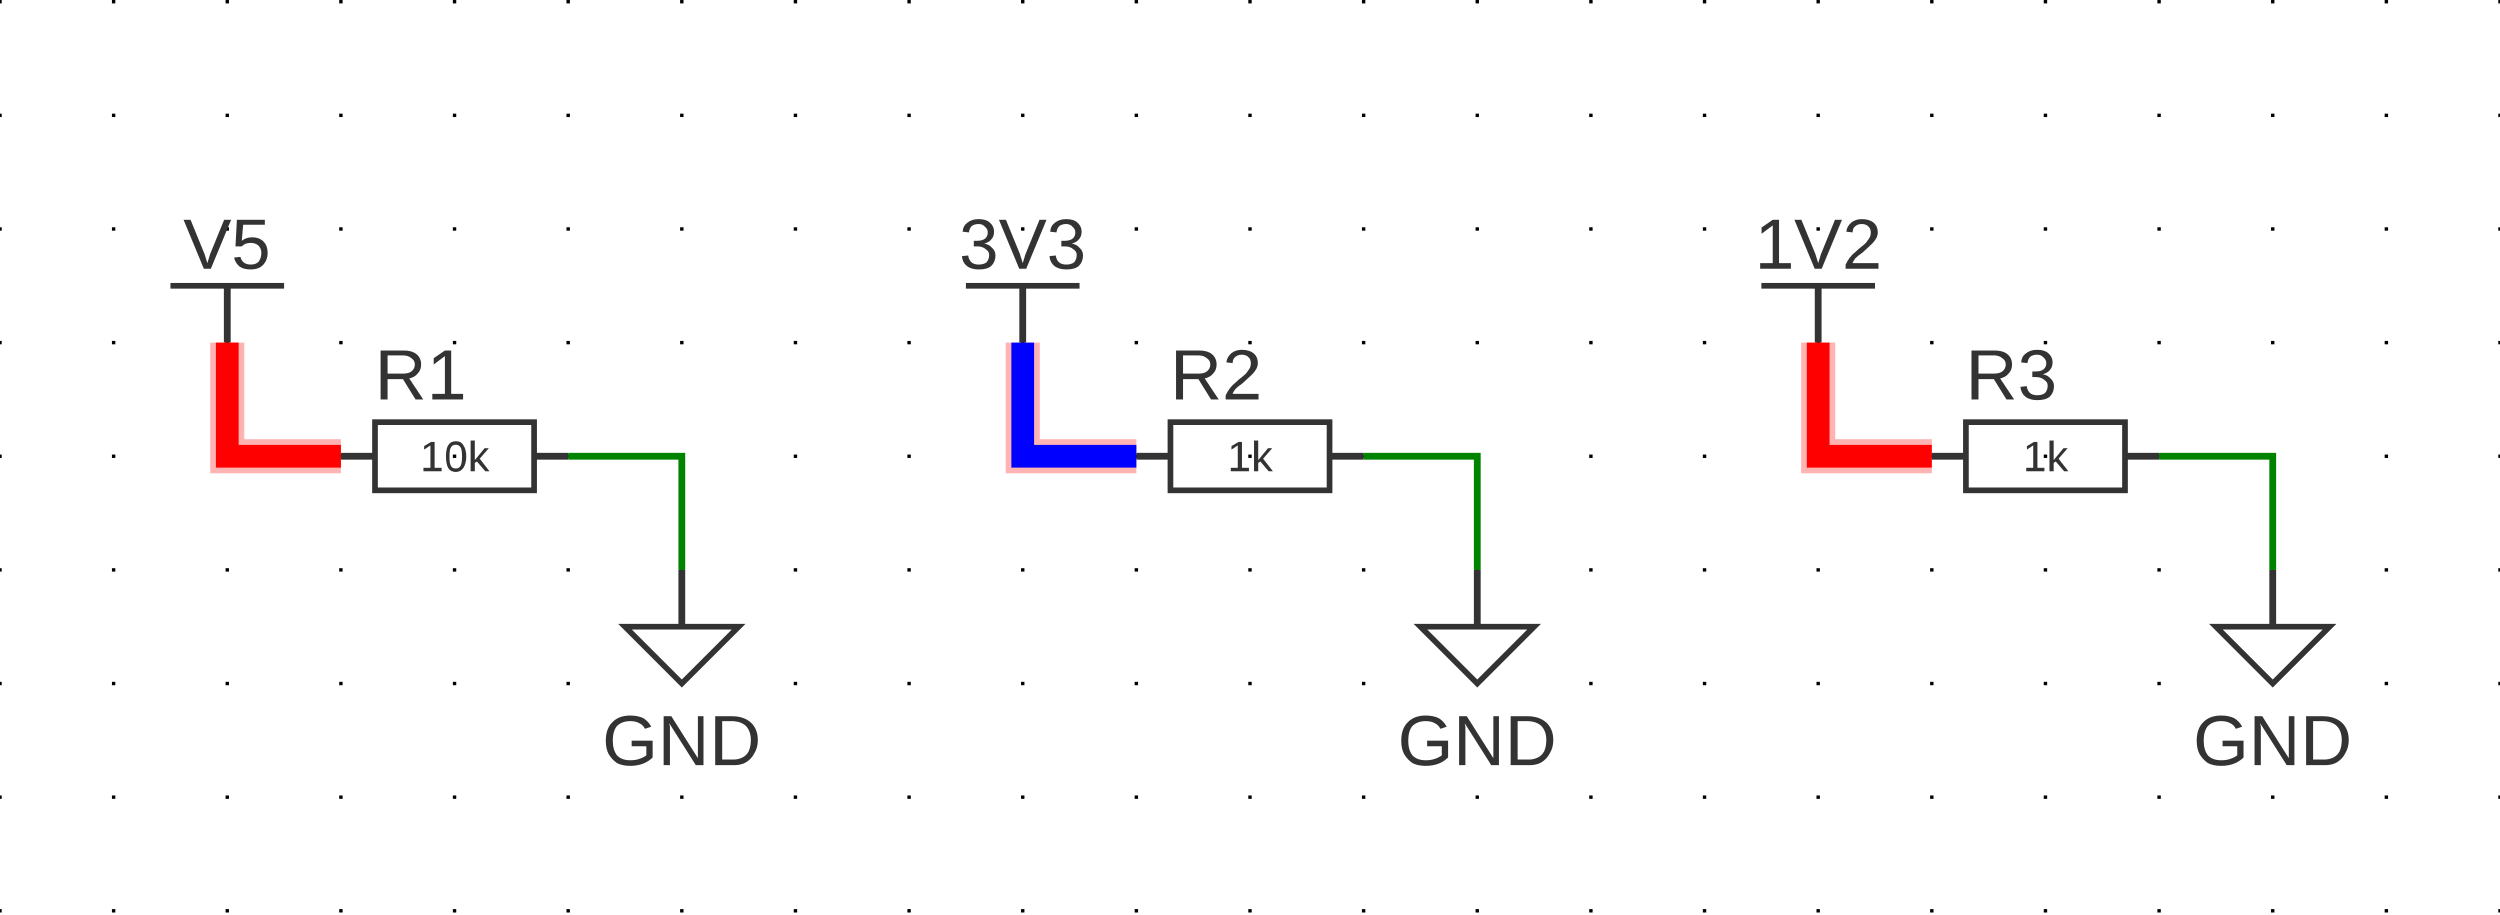
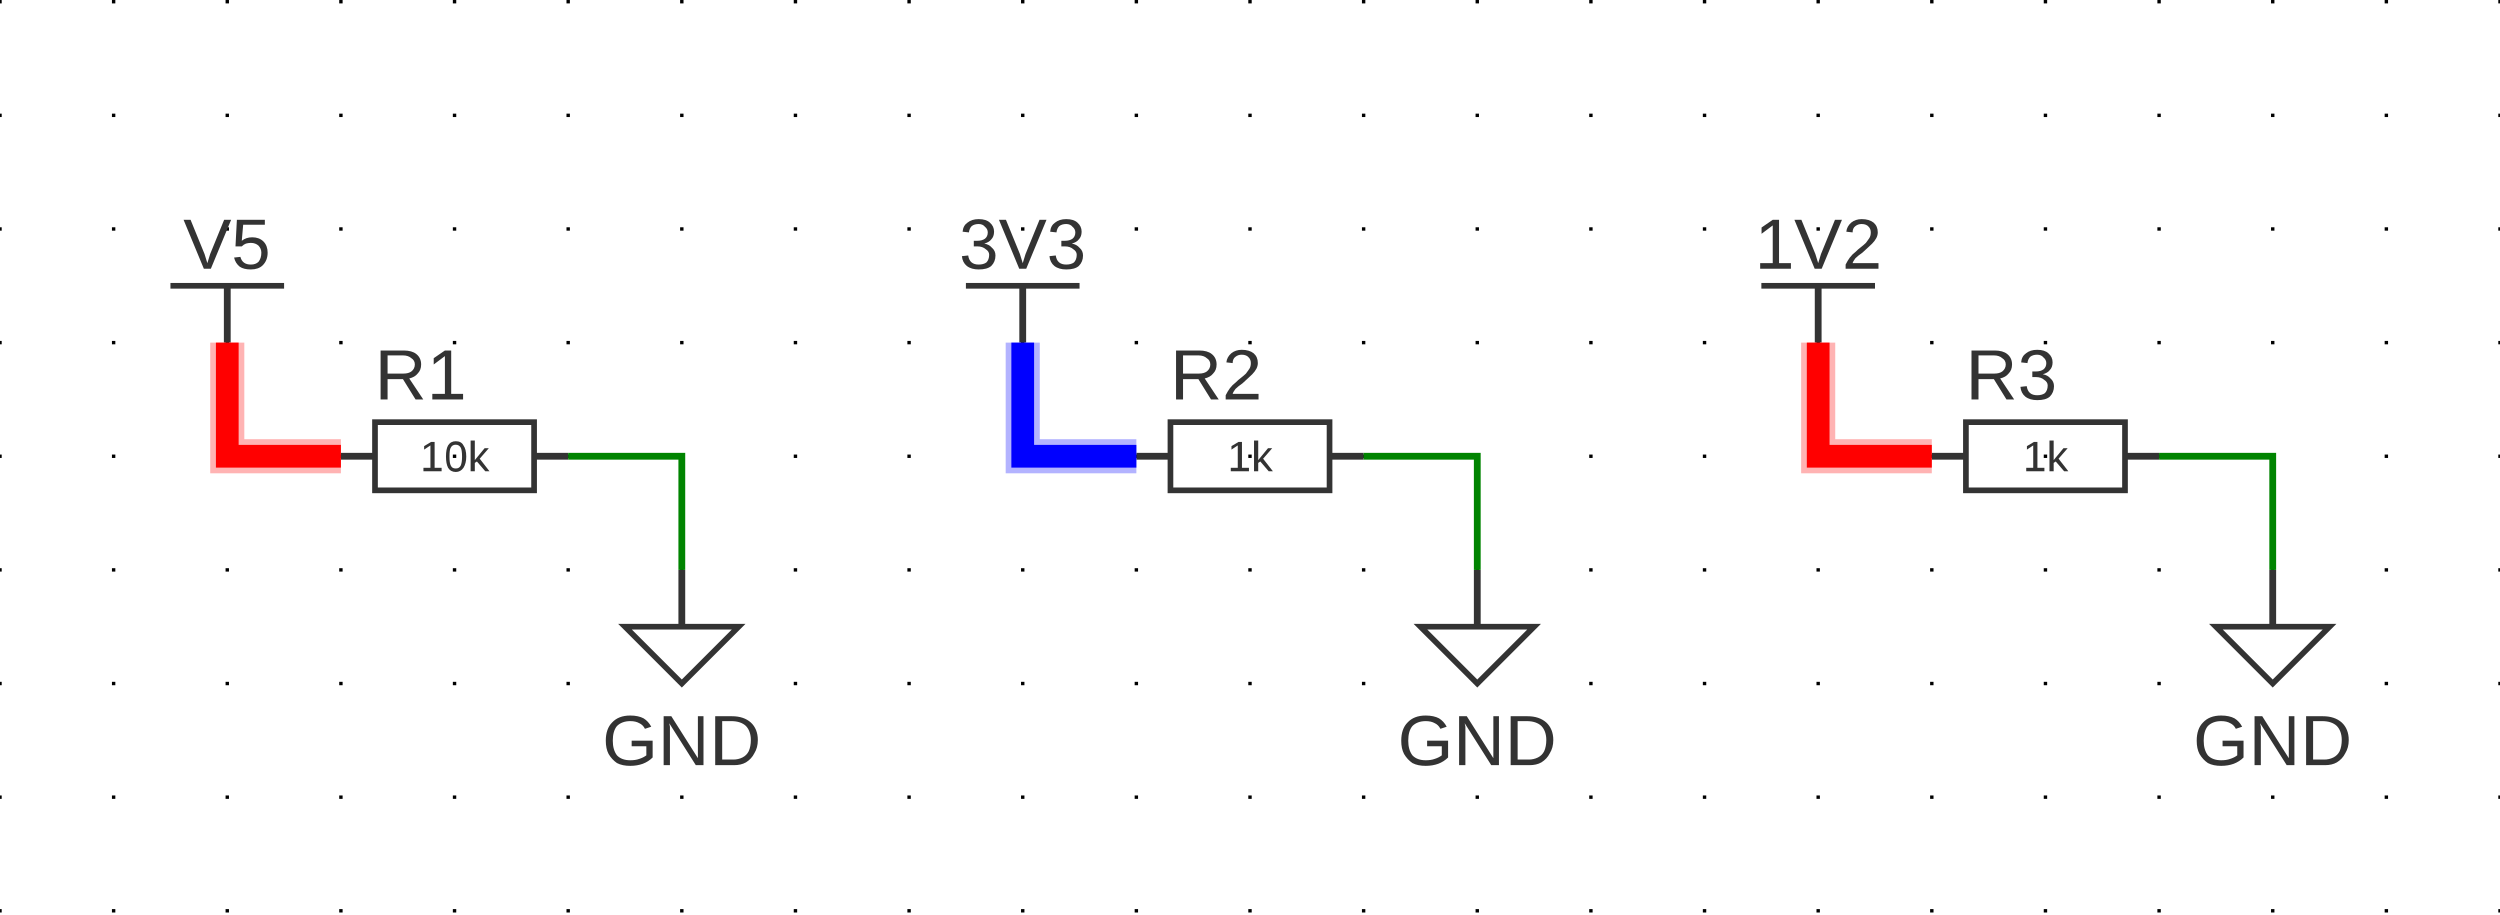
<svg xmlns="http://www.w3.org/2000/svg" xmlns:ns1="http://svgjs.dev/svgjs" version="1.1" width="527.965" height="193.067" viewBox="-2.54 -2.578 55.88 20.434">
  <g id="sheet-0" class="sheet" transform="matrix(1,0,0,1,0,0)">
    <g class="sheet-elements" transform="matrix(1,0,0,1,0,0)">
      <g transform="matrix(1,0,0,1,0,0)" class="grid">
        <path d="M -2.54 -2.578 L -2.54 17.856 M 0 -2.578 L 0 17.856 M 2.54 -2.578 L 2.54 17.856 M 5.08 -2.578 L 5.08 17.856 M 7.62 -2.578 L 7.62 17.856 M 10.16 -2.578 L 10.16 17.856 M 12.7 -2.578 L 12.7 17.856 M 15.24 -2.578 L 15.24 17.856 M 17.78 -2.578 L 17.78 17.856 M 20.32 -2.578 L 20.32 17.856 M 22.86 -2.578 L 22.86 17.856 M 25.4 -2.578 L 25.4 17.856 M 27.94 -2.578 L 27.94 17.856 M 30.48 -2.578 L 30.48 17.856 M 33.02 -2.578 L 33.02 17.856 M 35.56 -2.578 L 35.56 17.856 M 38.1 -2.578 L 38.1 17.856 M 40.64 -2.578 L 40.64 17.856 M 43.18 -2.578 L 43.18 17.856 M 45.72 -2.578 L 45.72 17.856 M 48.26 -2.578 L 48.26 17.856 M 50.8 -2.578 L 50.8 17.856 M 53.34 -2.578 L 53.34 17.856" stroke-dasharray="0.076,2.464" stroke-width="0.076" stroke="#000000" />
      </g>
      <g transform="matrix(1,0,0,1,2.54,3.81)">
        <g>
          <path d="M -1.27 0 L 1.27 0" stroke-width="0.127" stroke="#333333" fill="none" />
          <path d="M 0 1.27 L 0 0" stroke-width="0.152" stroke="#333333" />
          <g transform="matrix(1,0,0,1,0,-0.381)">
            <text fill="#333333" font-family="Arial" font-size="1.6" text-anchor="middle" dominant-baseline="alphabetic" font-weight="regular" style="white-space: pre;" transform="matrix(1,0,0,1,0,0)" ns1:data="{&quot;leading&quot;:&quot;1.3&quot;}">
              <tspan dy="0" x="0" ns1:data="{&quot;newLined&quot;:true}">V5</tspan>
            </text>
          </g>
        </g>
      </g>
      <g transform="matrix(1,0,0,1,7.62,7.62)">
        <g>
          <path d="M -1.778 -0.762 L 1.778 -0.762 L 1.778 0.762 L -1.778 0.762 Z" stroke-width="0.127" stroke="#333333" fill="transparent" />
          <path d="M -2.54 0 L -1.778 0" stroke-width="0.152" stroke="#333333" />
          <path d="M 2.54 0 L 1.778 0" stroke-width="0.152" stroke="#333333" />
          <g transform="matrix(1,0,0,1,-1.778,-1.27)">
            <text fill="#333333" font-family="Arial" font-size="1.6" text-anchor="start" dominant-baseline="alphabetic" font-weight="regular" style="white-space: pre;" transform="matrix(1,0,0,1,0,0)" ns1:data="{&quot;leading&quot;:&quot;1.3&quot;}">
              <tspan dy="0" x="0" ns1:data="{&quot;newLined&quot;:true}">R1</tspan>
            </text>
          </g>
          <g transform="matrix(1,0,0,1,0,0)">
            <text fill="#333333" font-family="Arial" font-size="0.96" text-anchor="middle" dominant-baseline="central" font-weight="regular" style="white-space: pre;" transform="matrix(1,0,0,1,0,0)" ns1:data="{&quot;leading&quot;:&quot;1.3&quot;}">
              <tspan dy="0" x="0" ns1:data="{&quot;newLined&quot;:true}">10k</tspan>
            </text>
          </g>
        </g>
      </g>
      <g transform="matrix(1,0,0,1,12.7,11.43)">
        <g>
          <path d="M -1.27 0 L 1.27 0 L 0 1.27 Z" stroke-width="0.127" stroke="#333333" fill="transparent" />
          <path d="M 0 -1.27 L 0 0" stroke-width="0.152" stroke="#333333" />
          <g transform="matrix(1,0,0,1,0,2.54)">
            <text fill="#333333" font-family="Arial" font-size="1.6" text-anchor="middle" dominant-baseline="central" font-weight="regular" style="white-space: pre;" transform="matrix(1,0,0,1,0,0)" ns1:data="{&quot;leading&quot;:&quot;1.3&quot;}">
              <tspan dy="0" x="0" ns1:data="{&quot;newLined&quot;:true}">GND</tspan>
            </text>
          </g>
        </g>
      </g>
      <g transform="matrix(1,0,0,1,20.32,3.81)">
        <g>
          <path d="M -1.27 0 L 1.27 0" stroke-width="0.127" stroke="#333333" fill="none" />
          <path d="M 0 1.27 L 0 0" stroke-width="0.152" stroke="#333333" />
          <g transform="matrix(1,0,0,1,0,-0.381)">
            <text fill="#333333" font-family="Arial" font-size="1.6" text-anchor="middle" dominant-baseline="alphabetic" font-weight="regular" style="white-space: pre;" transform="matrix(1,0,0,1,0,0)" ns1:data="{&quot;leading&quot;:&quot;1.3&quot;}">
              <tspan dy="0" x="0" ns1:data="{&quot;newLined&quot;:true}">3V3</tspan>
            </text>
          </g>
        </g>
      </g>
      <g transform="matrix(1,0,0,1,25.4,7.62)">
        <g>
          <path d="M -1.778 -0.762 L 1.778 -0.762 L 1.778 0.762 L -1.778 0.762 Z" stroke-width="0.127" stroke="#333333" fill="transparent" />
          <path d="M -2.54 0 L -1.778 0" stroke-width="0.152" stroke="#333333" />
          <path d="M 2.54 0 L 1.778 0" stroke-width="0.152" stroke="#333333" />
          <g transform="matrix(1,0,0,1,-1.778,-1.27)">
            <text fill="#333333" font-family="Arial" font-size="1.6" text-anchor="start" dominant-baseline="alphabetic" font-weight="regular" style="white-space: pre;" transform="matrix(1,0,0,1,0,0)" ns1:data="{&quot;leading&quot;:&quot;1.3&quot;}">
              <tspan dy="0" x="0" ns1:data="{&quot;newLined&quot;:true}">R2</tspan>
            </text>
          </g>
          <g transform="matrix(1,0,0,1,0,0)">
            <text fill="#333333" font-family="Arial" font-size="0.96" text-anchor="middle" dominant-baseline="central" font-weight="regular" style="white-space: pre;" transform="matrix(1,0,0,1,0,0)" ns1:data="{&quot;leading&quot;:&quot;1.3&quot;}">
              <tspan dy="0" x="0" ns1:data="{&quot;newLined&quot;:true}">1k</tspan>
            </text>
          </g>
        </g>
      </g>
      <g transform="matrix(1,0,0,1,30.48,11.43)">
        <g>
          <path d="M -1.27 0 L 1.27 0 L 0 1.27 Z" stroke-width="0.127" stroke="#333333" fill="transparent" />
          <path d="M 0 -1.27 L 0 0" stroke-width="0.152" stroke="#333333" />
          <g transform="matrix(1,0,0,1,0,2.54)">
            <text fill="#333333" font-family="Arial" font-size="1.6" text-anchor="middle" dominant-baseline="central" font-weight="regular" style="white-space: pre;" transform="matrix(1,0,0,1,0,0)" ns1:data="{&quot;leading&quot;:&quot;1.3&quot;}">
              <tspan dy="0" x="0" ns1:data="{&quot;newLined&quot;:true}">GND</tspan>
            </text>
          </g>
        </g>
      </g>
      <g transform="matrix(1,0,0,1,38.1,3.81)">
        <g>
          <path d="M -1.27 0 L 1.27 0" stroke-width="0.127" stroke="#333333" fill="none" />
          <path d="M 0 1.27 L 0 0" stroke-width="0.152" stroke="#333333" />
          <g transform="matrix(1,0,0,1,0,-0.381)">
            <text fill="#333333" font-family="Arial" font-size="1.6" text-anchor="middle" dominant-baseline="alphabetic" font-weight="regular" style="white-space: pre;" transform="matrix(1,0,0,1,0,0)" ns1:data="{&quot;leading&quot;:&quot;1.3&quot;}">
              <tspan dy="0" x="0" ns1:data="{&quot;newLined&quot;:true}">1V2</tspan>
            </text>
          </g>
        </g>
      </g>
      <g transform="matrix(1,0,0,1,43.18,7.62)">
        <g>
          <path d="M -1.778 -0.762 L 1.778 -0.762 L 1.778 0.762 L -1.778 0.762 Z" stroke-width="0.127" stroke="#333333" fill="transparent" />
          <path d="M -2.54 0 L -1.778 0" stroke-width="0.152" stroke="#333333" />
          <path d="M 2.54 0 L 1.778 0" stroke-width="0.152" stroke="#333333" />
          <g transform="matrix(1,0,0,1,-1.778,-1.27)">
            <text fill="#333333" font-family="Arial" font-size="1.6" text-anchor="start" dominant-baseline="alphabetic" font-weight="regular" style="white-space: pre;" transform="matrix(1,0,0,1,0,0)" ns1:data="{&quot;leading&quot;:&quot;1.3&quot;}">
              <tspan dy="0" x="0" ns1:data="{&quot;newLined&quot;:true}">R3</tspan>
            </text>
          </g>
          <g transform="matrix(1,0,0,1,0,0)">
            <text fill="#333333" font-family="Arial" font-size="0.96" text-anchor="middle" dominant-baseline="central" font-weight="regular" style="white-space: pre;" transform="matrix(1,0,0,1,0,0)" ns1:data="{&quot;leading&quot;:&quot;1.3&quot;}">
              <tspan dy="0" x="0" ns1:data="{&quot;newLined&quot;:true}">1k</tspan>
            </text>
          </g>
        </g>
      </g>
      <g transform="matrix(1,0,0,1,48.26,11.43)">
        <g>
          <path d="M -1.27 0 L 1.27 0 L 0 1.27 Z" stroke-width="0.127" stroke="#333333" fill="transparent" />
          <path d="M 0 -1.27 L 0 0" stroke-width="0.152" stroke="#333333" />
          <g transform="matrix(1,0,0,1,0,2.54)">
            <text fill="#333333" font-family="Arial" font-size="1.6" text-anchor="middle" dominant-baseline="central" font-weight="regular" style="white-space: pre;" transform="matrix(1,0,0,1,0,0)" ns1:data="{&quot;leading&quot;:&quot;1.3&quot;}">
              <tspan dy="0" x="0" ns1:data="{&quot;newLined&quot;:true}">GND</tspan>
            </text>
          </g>
        </g>
      </g>
      <g>
        <path d="M2.54 5.08L2.54 7.62L5.08 7.62 " stroke-linecap="butt" stroke-opacity="0.3" stroke-width="0.762" stroke="red" fill="none" />
        <path d="M10.16 7.62L12.7 7.62L12.7 10.16M27.94 7.62L30.48 7.62L30.48 10.16M45.72 7.62L48.26 7.62L48.26 10.16 " stroke-linecap="butt" stroke-opacity="0.3" stroke-width="0.279" fill="none" />
-         <path d="M20.32 5.08L20.32 7.62L22.86 7.62 " stroke-linecap="butt" stroke-opacity="0.3" stroke-width="0.762" stroke="red" fill="none" />
+         <path d="M20.32 5.08L20.32 7.62L22.86 7.62 " stroke-linecap="butt" stroke-opacity="0.3" stroke-width="0.762" stroke="blue" fill="none" />
        <path d="M38.1 5.08L38.1 7.62L40.64 7.62 " stroke-linecap="butt" stroke-opacity="0.3" stroke-width="0.762" stroke="red" fill="none" />
      </g>
      <g>
        <path d="M2.54 5.08L2.54 7.62L5.08 7.62 " stroke-linecap="butt" stroke-width="0.508" stroke="red" fill="none" />
        <path d="M10.16 7.62L12.7 7.62L12.7 10.16M27.94 7.62L30.48 7.62L30.48 10.16M45.72 7.62L48.26 7.62L48.26 10.16 " stroke-linecap="butt" stroke-width="0.152" stroke="#008400" fill="none" />
        <path d="M20.32 5.08L20.32 7.62L22.86 7.62 " stroke-linecap="butt" stroke-width="0.508" stroke="blue" fill="none" />
        <path d="M38.1 5.08L38.1 7.62L40.64 7.62 " stroke-linecap="butt" stroke-width="0.508" stroke="red" fill="none" />
      </g>
      <g />
    </g>
  </g>
</svg>
